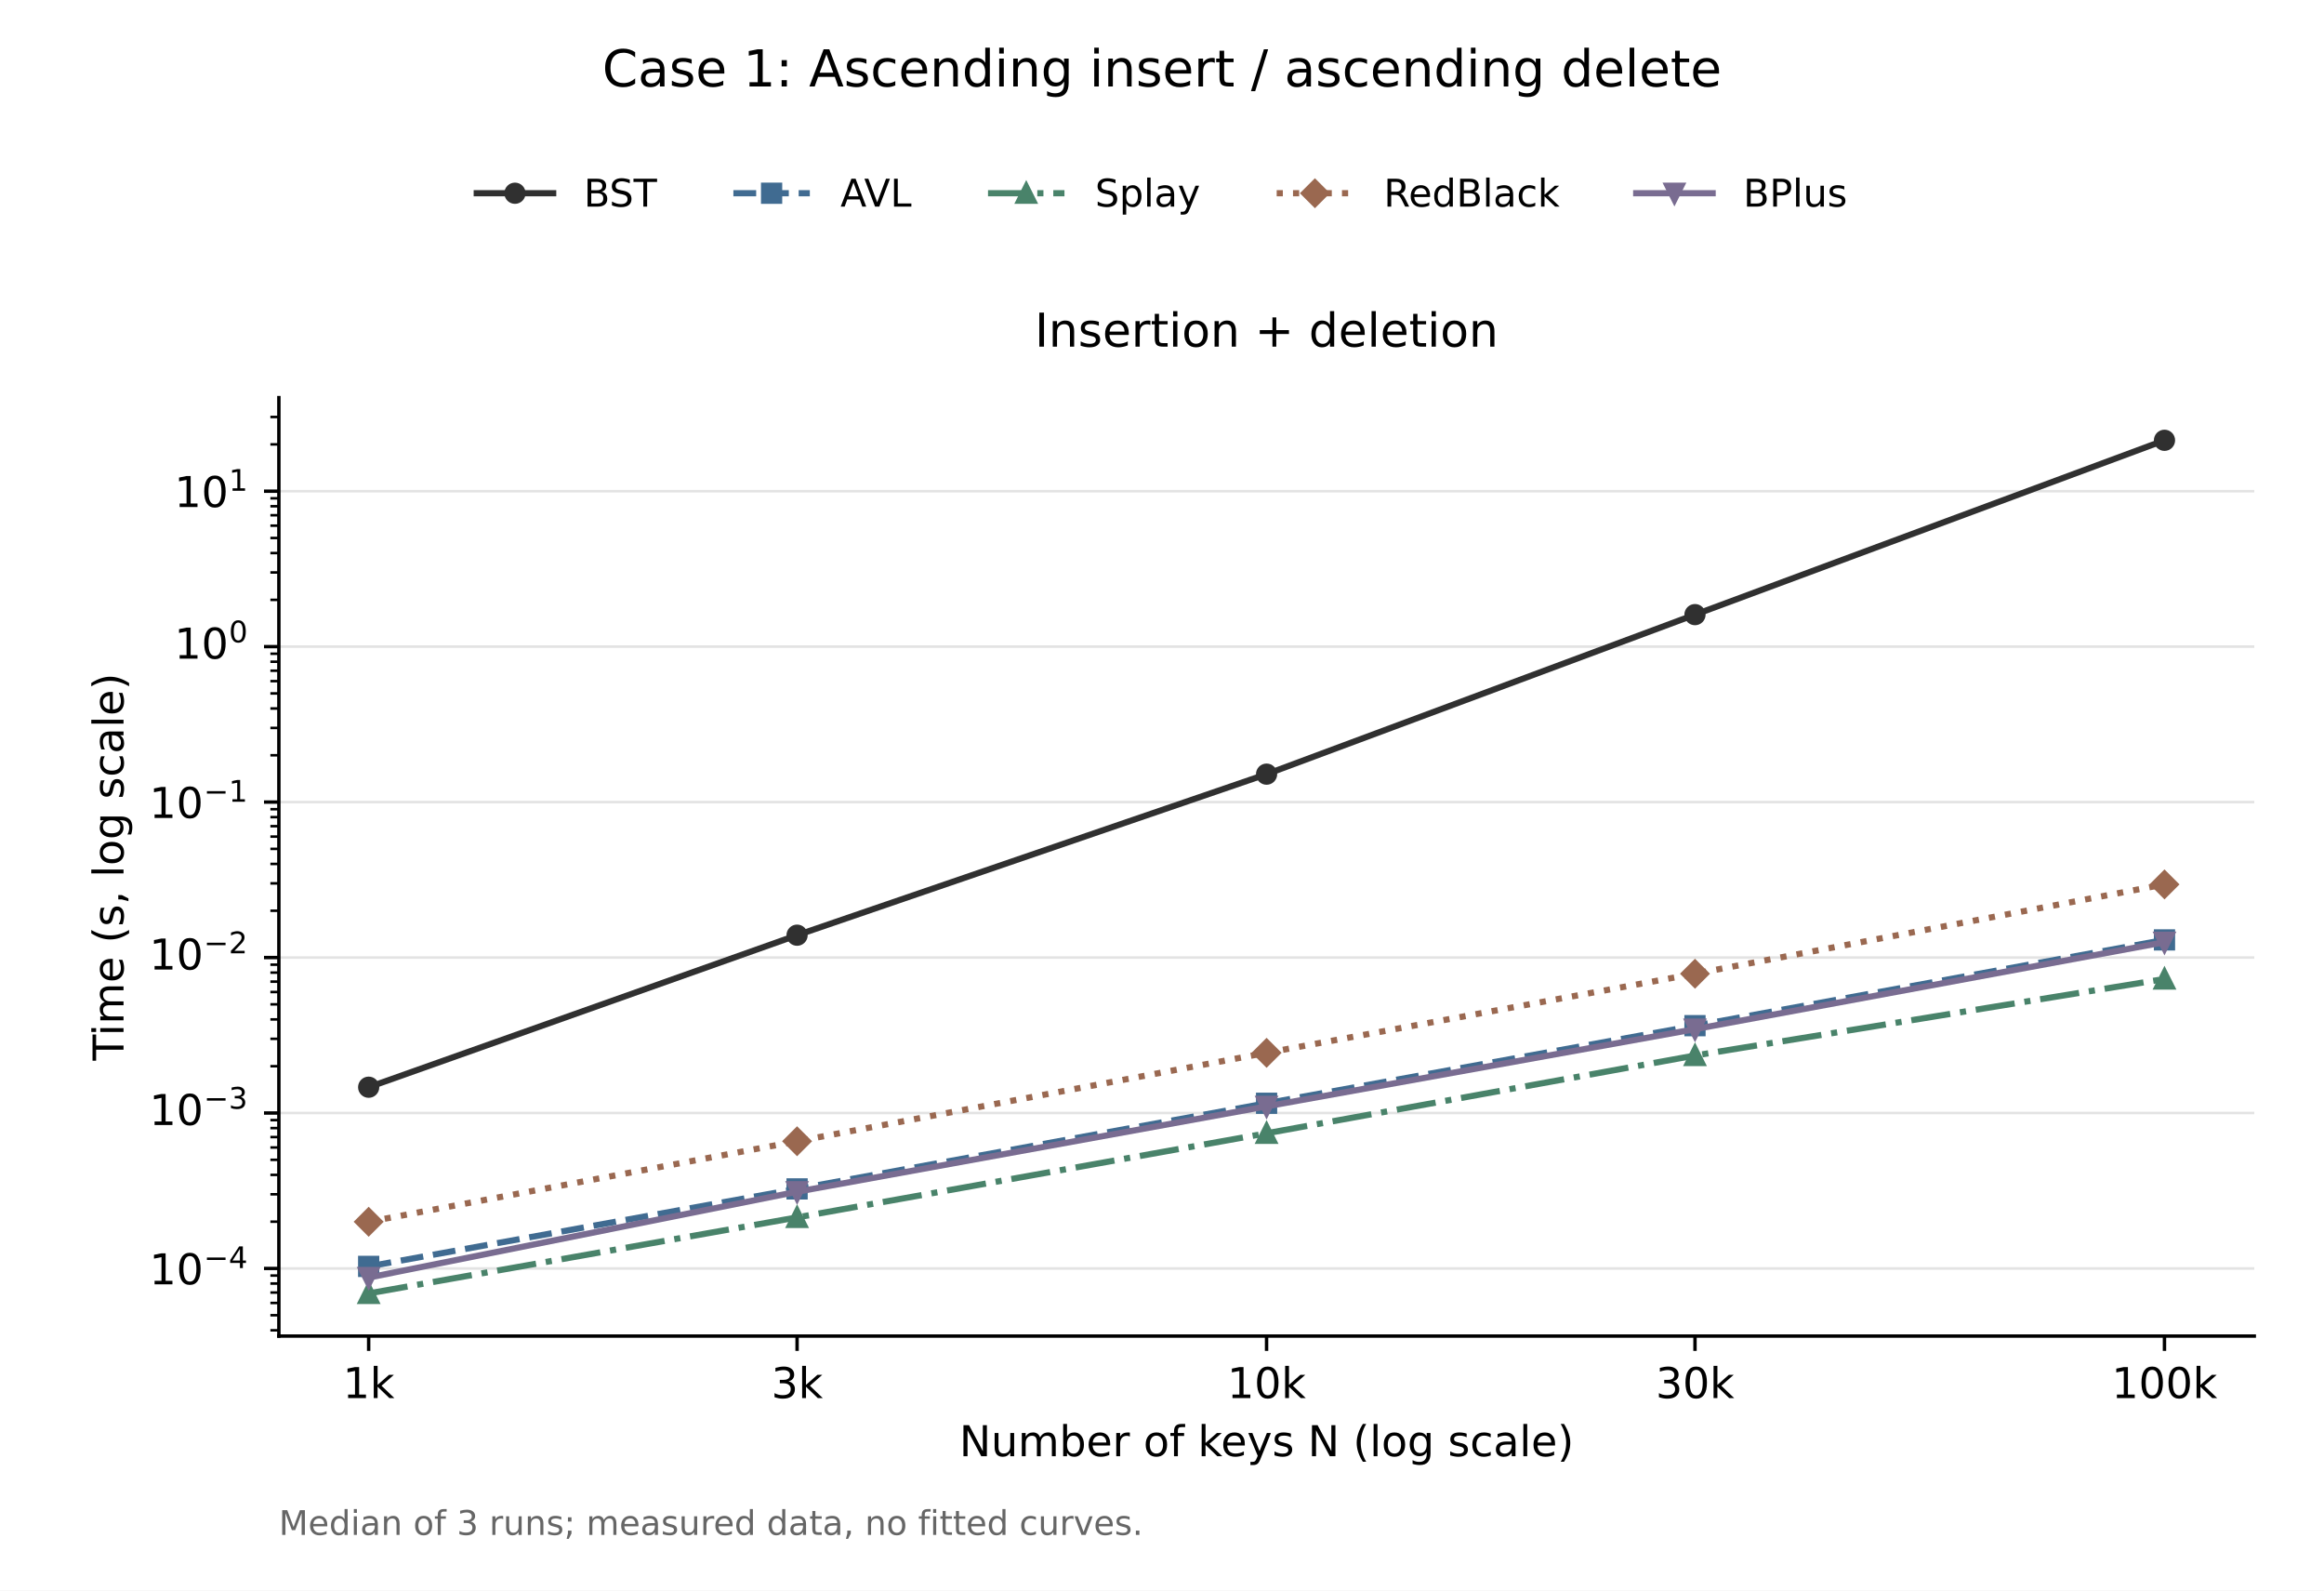
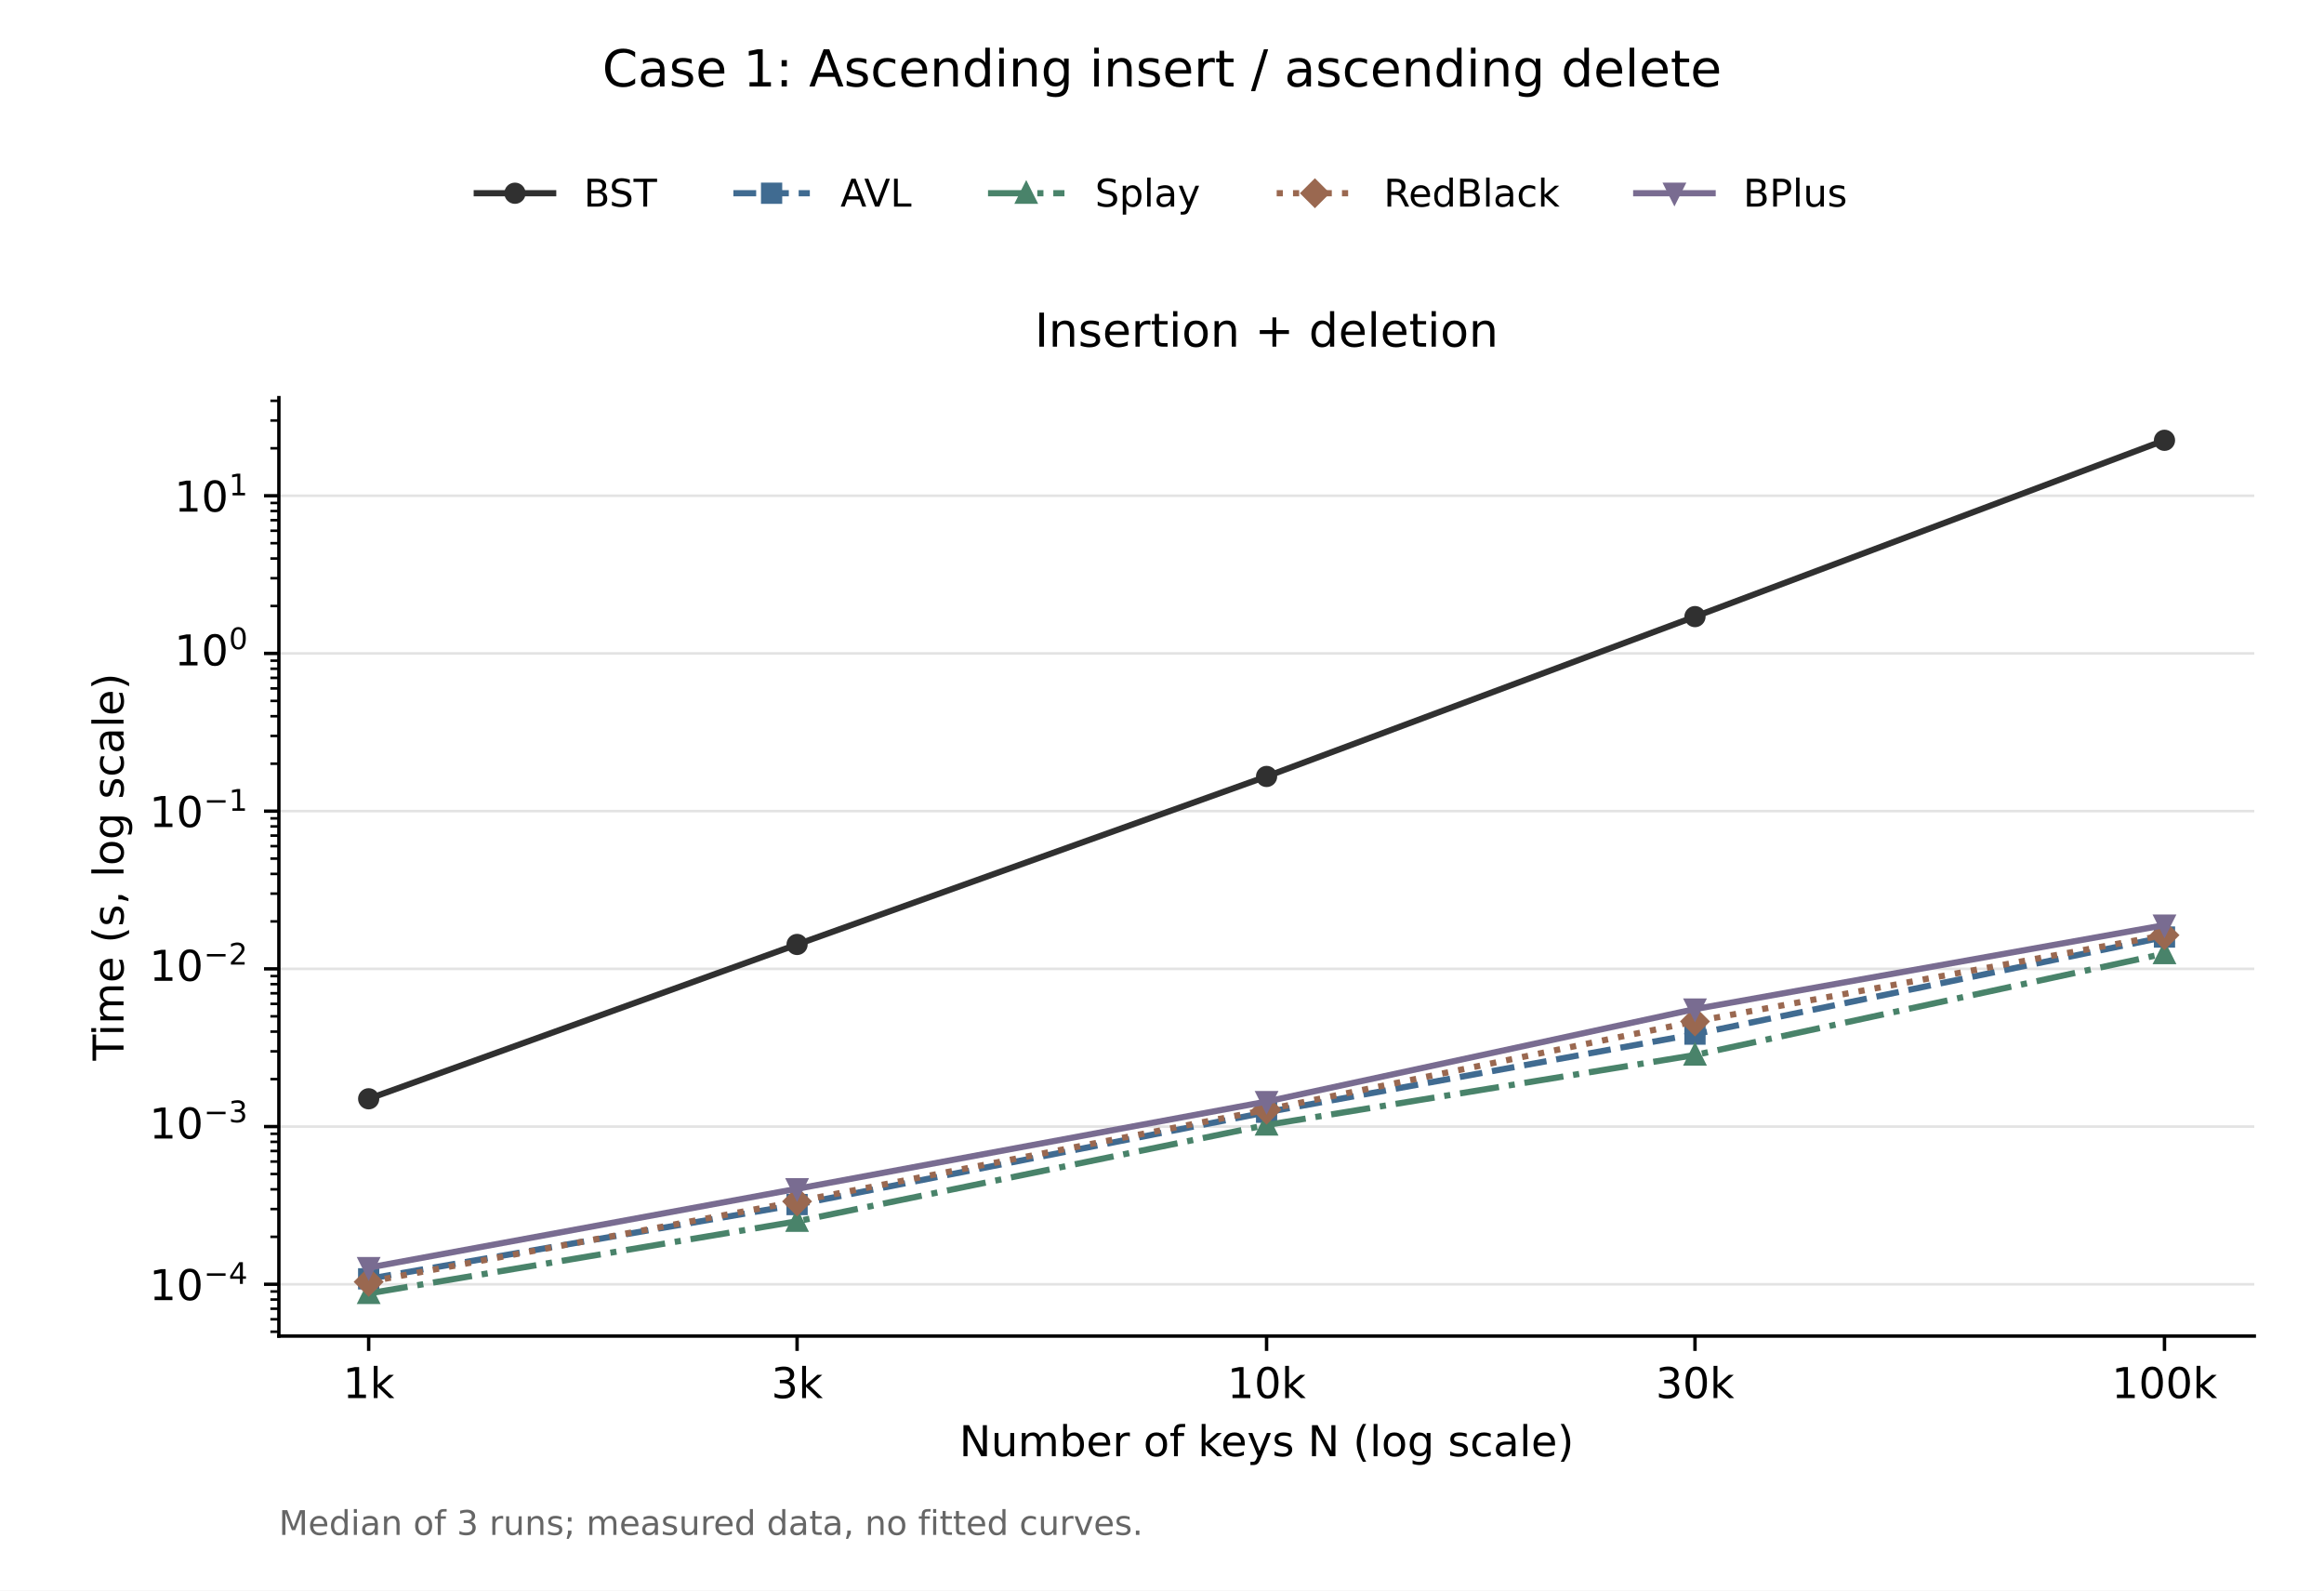
<svg xmlns="http://www.w3.org/2000/svg" xmlns:xlink="http://www.w3.org/1999/xlink" width="547.2pt" height="374.4pt" viewBox="0 0 547.2 374.4" version="1.1">
  <defs>
    <style type="text/css">*{stroke-linejoin: round; stroke-linecap: butt}</style>
  </defs>
  <g id="figure_1">
    <g id="patch_1">
-       <path d="M 0 374.4  L 547.2 374.4  L 547.2 0  L 0 0  z " style="fill: #ffffff" />
+       <path d="M 0 374.4 L 547.2 374.4 L 547.2 0 L 0 0 z " style="fill: #ffffff" />
    </g>
    <g id="axes_1">
      <g id="patch_2">
-         <path d="M 65.664 314.496  L 530.784 314.496  L 530.784 93.6  L 65.664 93.6  z " style="fill: #ffffff" />
+         <path d="M 65.664 314.496 L 530.784 314.496 L 530.784 93.6 L 65.664 93.6 z " style="fill: #ffffff" />
      </g>
      <g id="matplotlib.axis_1">
        <g id="xtick_1">
          <g id="line2d_1">
            <defs>
-               <path id="m41549db8dc" d="M 0 0  L 0 3.5  " style="stroke: #000000; stroke-width: 0.8" />
+               <path id="m0e5ac237b0" d="M 0 0 L 0 3.5 " style="stroke: #000000; stroke-width: 0.8" />
            </defs>
            <g>
-               <use xlink:href="#m41549db8dc" x="86.806" y="314.496" style="stroke: #000000; stroke-width: 0.8" />
+               <use xlink:href="#m0e5ac237b0" x="86.806" y="314.496" style="stroke: #000000; stroke-width: 0.8" />
            </g>
          </g>
          <g id="text_1">
            <text style="font-size: 10px; font-family: 'DejaVu Sans'; text-anchor: middle" x="86.806" y="329.094" transform="rotate(-0 86.80582 329.0944)">1k</text>
          </g>
        </g>
        <g id="xtick_2">
          <g id="line2d_2">
            <g>
-               <use xlink:href="#m41549db8dc" x="187.678" y="314.496" style="stroke: #000000; stroke-width: 0.8" />
+               <use xlink:href="#m0e5ac237b0" x="187.678" y="314.496" style="stroke: #000000; stroke-width: 0.8" />
            </g>
          </g>
          <g id="text_2">
            <text style="font-size: 10px; font-family: 'DejaVu Sans'; text-anchor: middle" x="187.678" y="329.094" transform="rotate(-0 187.6779 329.0944)">3k</text>
          </g>
        </g>
        <g id="xtick_3">
          <g id="line2d_3">
            <g>
-               <use xlink:href="#m41549db8dc" x="298.224" y="314.496" style="stroke: #000000; stroke-width: 0.8" />
+               <use xlink:href="#m0e5ac237b0" x="298.224" y="314.496" style="stroke: #000000; stroke-width: 0.8" />
            </g>
          </g>
          <g id="text_3">
            <text style="font-size: 10px; font-family: 'DejaVu Sans'; text-anchor: middle" x="298.224" y="329.094" transform="rotate(-0 298.224 329.0944)">10k</text>
          </g>
        </g>
        <g id="xtick_4">
          <g id="line2d_4">
            <g>
-               <use xlink:href="#m41549db8dc" x="399.096" y="314.496" style="stroke: #000000; stroke-width: 0.8" />
+               <use xlink:href="#m0e5ac237b0" x="399.096" y="314.496" style="stroke: #000000; stroke-width: 0.8" />
            </g>
          </g>
          <g id="text_4">
            <text style="font-size: 10px; font-family: 'DejaVu Sans'; text-anchor: middle" x="399.096" y="329.094" transform="rotate(-0 399.0961 329.0944)">30k</text>
          </g>
        </g>
        <g id="xtick_5">
          <g id="line2d_5">
            <g>
-               <use xlink:href="#m41549db8dc" x="509.642" y="314.496" style="stroke: #000000; stroke-width: 0.8" />
+               <use xlink:href="#m0e5ac237b0" x="509.642" y="314.496" style="stroke: #000000; stroke-width: 0.8" />
            </g>
          </g>
          <g id="text_5">
            <text style="font-size: 10px; font-family: 'DejaVu Sans'; text-anchor: middle" x="509.642" y="329.094" transform="rotate(-0 509.6422 329.0944)">100k</text>
          </g>
        </g>
        <g id="text_6">
          <text style="font-size: 10px; font-family: 'DejaVu Sans'; text-anchor: middle" x="298.224" y="342.773" transform="rotate(-0 298.224 342.7726)">Number of keys N (log scale)</text>
        </g>
      </g>
      <g id="matplotlib.axis_2">
        <g id="ytick_1">
          <g id="line2d_6">
-             <path d="M 65.664 298.581  L 530.784 298.581  " clip-path="url(#p38d52549b3)" style="fill: none; stroke: #e3e3e3; stroke-width: 0.6; stroke-linecap: square" />
+             <path d="M 65.664 302.302 L 530.784 302.302 " clip-path="url(#p6734554179)" style="fill: none; stroke: #e3e3e3; stroke-width: 0.6; stroke-linecap: square" />
          </g>
          <g id="line2d_7">
            <defs>
-               <path id="ma58b52b9a7" d="M 0 0  L -3.5 0  " style="stroke: #000000; stroke-width: 0.8" />
+               <path id="mc98ed52a19" d="M 0 0 L -3.5 0 " style="stroke: #000000; stroke-width: 0.8" />
            </defs>
            <g>
-               <use xlink:href="#ma58b52b9a7" x="65.664" y="298.581" style="stroke: #000000; stroke-width: 0.8" />
+               <use xlink:href="#mc98ed52a19" x="65.664" y="302.302" style="stroke: #000000; stroke-width: 0.8" />
            </g>
          </g>
          <g id="text_7">
-             <g transform="translate(35.164 302.3806)">
+             <g transform="translate(35.164 306.1017)">
              <text>
                <tspan x="0" y="-0.064" style="font-size: 10px; font-family: 'DejaVu Sans'">1</tspan>
                <tspan x="6.362" y="-0.064" style="font-size: 10px; font-family: 'DejaVu Sans'">0</tspan>
                <tspan x="12.82" y="-3.892" style="font-size: 7px; font-family: 'DejaVu Sans'">−</tspan>
                <tspan x="18.686" y="-3.892" style="font-size: 7px; font-family: 'DejaVu Sans'">4</tspan>
              </text>
            </g>
          </g>
        </g>
        <g id="ytick_2">
          <g id="line2d_8">
-             <path d="M 65.664 261.989  L 530.784 261.989  " clip-path="url(#p38d52549b3)" style="fill: none; stroke: #e3e3e3; stroke-width: 0.6; stroke-linecap: square" />
+             <path d="M 65.664 265.18 L 530.784 265.18 " clip-path="url(#p6734554179)" style="fill: none; stroke: #e3e3e3; stroke-width: 0.6; stroke-linecap: square" />
          </g>
          <g id="line2d_9">
            <g>
-               <use xlink:href="#ma58b52b9a7" x="65.664" y="261.989" style="stroke: #000000; stroke-width: 0.8" />
+               <use xlink:href="#mc98ed52a19" x="65.664" y="265.18" style="stroke: #000000; stroke-width: 0.8" />
            </g>
          </g>
          <g id="text_8">
-             <g transform="translate(35.164 265.7878)">
+             <g transform="translate(35.164 268.9793)">
              <text>
                <tspan x="0" y="-0.977" style="font-size: 10px; font-family: 'DejaVu Sans'">1</tspan>
                <tspan x="6.362" y="-0.977" style="font-size: 10px; font-family: 'DejaVu Sans'">0</tspan>
                <tspan x="12.82" y="-4.805" style="font-size: 7px; font-family: 'DejaVu Sans'">−</tspan>
                <tspan x="18.686" y="-4.805" style="font-size: 7px; font-family: 'DejaVu Sans'">3</tspan>
              </text>
            </g>
          </g>
        </g>
        <g id="ytick_3">
          <g id="line2d_10">
-             <path d="M 65.664 225.396  L 530.784 225.396  " clip-path="url(#p38d52549b3)" style="fill: none; stroke: #e3e3e3; stroke-width: 0.6; stroke-linecap: square" />
+             <path d="M 65.664 228.058 L 530.784 228.058 " clip-path="url(#p6734554179)" style="fill: none; stroke: #e3e3e3; stroke-width: 0.6; stroke-linecap: square" />
          </g>
          <g id="line2d_11">
            <g>
-               <use xlink:href="#ma58b52b9a7" x="65.664" y="225.396" style="stroke: #000000; stroke-width: 0.8" />
+               <use xlink:href="#mc98ed52a19" x="65.664" y="228.058" style="stroke: #000000; stroke-width: 0.8" />
            </g>
          </g>
          <g id="text_9">
-             <g transform="translate(35.164 229.195)">
+             <g transform="translate(35.164 231.857)">
              <text>
                <tspan x="0" y="-0.977" style="font-size: 10px; font-family: 'DejaVu Sans'">1</tspan>
                <tspan x="6.362" y="-0.977" style="font-size: 10px; font-family: 'DejaVu Sans'">0</tspan>
                <tspan x="12.82" y="-4.805" style="font-size: 7px; font-family: 'DejaVu Sans'">−</tspan>
                <tspan x="18.686" y="-4.805" style="font-size: 7px; font-family: 'DejaVu Sans'">2</tspan>
              </text>
            </g>
          </g>
        </g>
        <g id="ytick_4">
          <g id="line2d_12">
-             <path d="M 65.664 188.803  L 530.784 188.803  " clip-path="url(#p38d52549b3)" style="fill: none; stroke: #e3e3e3; stroke-width: 0.6; stroke-linecap: square" />
+             <path d="M 65.664 190.935 L 530.784 190.935 " clip-path="url(#p6734554179)" style="fill: none; stroke: #e3e3e3; stroke-width: 0.6; stroke-linecap: square" />
          </g>
          <g id="line2d_13">
            <g>
-               <use xlink:href="#ma58b52b9a7" x="65.664" y="188.803" style="stroke: #000000; stroke-width: 0.8" />
+               <use xlink:href="#mc98ed52a19" x="65.664" y="190.935" style="stroke: #000000; stroke-width: 0.8" />
            </g>
          </g>
          <g id="text_10">
-             <g transform="translate(35.164 192.6023)">
+             <g transform="translate(35.164 194.7346)">
              <text>
                <tspan x="0" y="-0.064" style="font-size: 10px; font-family: 'DejaVu Sans'">1</tspan>
                <tspan x="6.362" y="-0.064" style="font-size: 10px; font-family: 'DejaVu Sans'">0</tspan>
                <tspan x="12.82" y="-3.892" style="font-size: 7px; font-family: 'DejaVu Sans'">−</tspan>
                <tspan x="18.686" y="-3.892" style="font-size: 7px; font-family: 'DejaVu Sans'">1</tspan>
              </text>
            </g>
          </g>
        </g>
        <g id="ytick_5">
          <g id="line2d_14">
-             <path d="M 65.664 152.21  L 530.784 152.21  " clip-path="url(#p38d52549b3)" style="fill: none; stroke: #e3e3e3; stroke-width: 0.6; stroke-linecap: square" />
+             <path d="M 65.664 153.813 L 530.784 153.813 " clip-path="url(#p6734554179)" style="fill: none; stroke: #e3e3e3; stroke-width: 0.6; stroke-linecap: square" />
          </g>
          <g id="line2d_15">
            <g>
-               <use xlink:href="#ma58b52b9a7" x="65.664" y="152.21" style="stroke: #000000; stroke-width: 0.8" />
+               <use xlink:href="#mc98ed52a19" x="65.664" y="153.813" style="stroke: #000000; stroke-width: 0.8" />
            </g>
          </g>
          <g id="text_11">
-             <g transform="translate(41.064 156.0095)">
+             <g transform="translate(41.064 157.6123)">
              <text>
                <tspan x="0" y="-0.977" style="font-size: 10px; font-family: 'DejaVu Sans'">1</tspan>
                <tspan x="6.362" y="-0.977" style="font-size: 10px; font-family: 'DejaVu Sans'">0</tspan>
                <tspan x="12.82" y="-4.805" style="font-size: 7px; font-family: 'DejaVu Sans'">0</tspan>
              </text>
            </g>
          </g>
        </g>
        <g id="ytick_6">
          <g id="line2d_16">
-             <path d="M 65.664 115.618  L 530.784 115.618  " clip-path="url(#p38d52549b3)" style="fill: none; stroke: #e3e3e3; stroke-width: 0.6; stroke-linecap: square" />
+             <path d="M 65.664 116.691 L 530.784 116.691 " clip-path="url(#p6734554179)" style="fill: none; stroke: #e3e3e3; stroke-width: 0.6; stroke-linecap: square" />
          </g>
          <g id="line2d_17">
            <g>
-               <use xlink:href="#ma58b52b9a7" x="65.664" y="115.618" style="stroke: #000000; stroke-width: 0.8" />
+               <use xlink:href="#mc98ed52a19" x="65.664" y="116.691" style="stroke: #000000; stroke-width: 0.8" />
            </g>
          </g>
          <g id="text_12">
-             <g transform="translate(41.064 119.4168)">
+             <g transform="translate(41.064 120.4899)">
              <text>
                <tspan x="0" y="-0.064" style="font-size: 10px; font-family: 'DejaVu Sans'">1</tspan>
                <tspan x="6.362" y="-0.064" style="font-size: 10px; font-family: 'DejaVu Sans'">0</tspan>
                <tspan x="12.82" y="-3.892" style="font-size: 7px; font-family: 'DejaVu Sans'">1</tspan>
              </text>
            </g>
          </g>
        </g>
        <g id="ytick_7">
          <g id="line2d_18">
            <defs>
-               <path id="mfd59afd137" d="M 0 0  L -2 0  " style="stroke: #000000; stroke-width: 0.6" />
+               <path id="mb87b92e5de" d="M 0 0 L -2 0 " style="stroke: #000000; stroke-width: 0.6" />
            </defs>
            <g>
-               <use xlink:href="#mfd59afd137" x="65.664" y="313.143" style="stroke: #000000; stroke-width: 0.6" />
+               <use xlink:href="#mb87b92e5de" x="65.664" y="313.477" style="stroke: #000000; stroke-width: 0.6" />
            </g>
          </g>
        </g>
        <g id="ytick_8">
          <g id="line2d_19">
            <g>
-               <use xlink:href="#mfd59afd137" x="65.664" y="309.597" style="stroke: #000000; stroke-width: 0.6" />
+               <use xlink:href="#mb87b92e5de" x="65.664" y="310.538" style="stroke: #000000; stroke-width: 0.6" />
            </g>
          </g>
        </g>
        <g id="ytick_9">
          <g id="line2d_20">
            <g>
-               <use xlink:href="#mfd59afd137" x="65.664" y="306.699" style="stroke: #000000; stroke-width: 0.6" />
+               <use xlink:href="#mb87b92e5de" x="65.664" y="308.053" style="stroke: #000000; stroke-width: 0.6" />
            </g>
          </g>
        </g>
        <g id="ytick_10">
          <g id="line2d_21">
            <g>
-               <use xlink:href="#mfd59afd137" x="65.664" y="304.25" style="stroke: #000000; stroke-width: 0.6" />
+               <use xlink:href="#mb87b92e5de" x="65.664" y="305.9" style="stroke: #000000; stroke-width: 0.6" />
            </g>
          </g>
        </g>
        <g id="ytick_11">
          <g id="line2d_22">
            <g>
-               <use xlink:href="#mfd59afd137" x="65.664" y="302.128" style="stroke: #000000; stroke-width: 0.6" />
+               <use xlink:href="#mb87b92e5de" x="65.664" y="304.001" style="stroke: #000000; stroke-width: 0.6" />
            </g>
          </g>
        </g>
        <g id="ytick_12">
          <g id="line2d_23">
            <g>
-               <use xlink:href="#mfd59afd137" x="65.664" y="300.256" style="stroke: #000000; stroke-width: 0.6" />
+               <use xlink:href="#mb87b92e5de" x="65.664" y="291.128" style="stroke: #000000; stroke-width: 0.6" />
            </g>
          </g>
        </g>
        <g id="ytick_13">
          <g id="line2d_24">
            <g>
-               <use xlink:href="#mfd59afd137" x="65.664" y="287.566" style="stroke: #000000; stroke-width: 0.6" />
+               <use xlink:href="#mb87b92e5de" x="65.664" y="284.591" style="stroke: #000000; stroke-width: 0.6" />
            </g>
          </g>
        </g>
        <g id="ytick_14">
          <g id="line2d_25">
            <g>
-               <use xlink:href="#mfd59afd137" x="65.664" y="281.122" style="stroke: #000000; stroke-width: 0.6" />
+               <use xlink:href="#mb87b92e5de" x="65.664" y="279.953" style="stroke: #000000; stroke-width: 0.6" />
            </g>
          </g>
        </g>
        <g id="ytick_15">
          <g id="line2d_26">
            <g>
-               <use xlink:href="#mfd59afd137" x="65.664" y="276.55" style="stroke: #000000; stroke-width: 0.6" />
+               <use xlink:href="#mb87b92e5de" x="65.664" y="276.355" style="stroke: #000000; stroke-width: 0.6" />
            </g>
          </g>
        </g>
        <g id="ytick_16">
          <g id="line2d_27">
            <g>
-               <use xlink:href="#mfd59afd137" x="65.664" y="273.004" style="stroke: #000000; stroke-width: 0.6" />
+               <use xlink:href="#mb87b92e5de" x="65.664" y="273.416" style="stroke: #000000; stroke-width: 0.6" />
            </g>
          </g>
        </g>
        <g id="ytick_17">
          <g id="line2d_28">
            <g>
-               <use xlink:href="#mfd59afd137" x="65.664" y="270.107" style="stroke: #000000; stroke-width: 0.6" />
+               <use xlink:href="#mb87b92e5de" x="65.664" y="270.93" style="stroke: #000000; stroke-width: 0.6" />
            </g>
          </g>
        </g>
        <g id="ytick_18">
          <g id="line2d_29">
            <g>
-               <use xlink:href="#mfd59afd137" x="65.664" y="267.657" style="stroke: #000000; stroke-width: 0.6" />
+               <use xlink:href="#mb87b92e5de" x="65.664" y="268.778" style="stroke: #000000; stroke-width: 0.6" />
            </g>
          </g>
        </g>
        <g id="ytick_19">
          <g id="line2d_30">
            <g>
-               <use xlink:href="#mfd59afd137" x="65.664" y="265.535" style="stroke: #000000; stroke-width: 0.6" />
+               <use xlink:href="#mb87b92e5de" x="65.664" y="266.879" style="stroke: #000000; stroke-width: 0.6" />
            </g>
          </g>
        </g>
        <g id="ytick_20">
          <g id="line2d_31">
            <g>
-               <use xlink:href="#mfd59afd137" x="65.664" y="263.663" style="stroke: #000000; stroke-width: 0.6" />
+               <use xlink:href="#mb87b92e5de" x="65.664" y="254.005" style="stroke: #000000; stroke-width: 0.6" />
            </g>
          </g>
        </g>
        <g id="ytick_21">
          <g id="line2d_32">
            <g>
-               <use xlink:href="#mfd59afd137" x="65.664" y="250.973" style="stroke: #000000; stroke-width: 0.6" />
+               <use xlink:href="#mb87b92e5de" x="65.664" y="247.468" style="stroke: #000000; stroke-width: 0.6" />
            </g>
          </g>
        </g>
        <g id="ytick_22">
          <g id="line2d_33">
            <g>
-               <use xlink:href="#mfd59afd137" x="65.664" y="244.529" style="stroke: #000000; stroke-width: 0.6" />
+               <use xlink:href="#mb87b92e5de" x="65.664" y="242.83" style="stroke: #000000; stroke-width: 0.6" />
            </g>
          </g>
        </g>
        <g id="ytick_23">
          <g id="line2d_34">
            <g>
-               <use xlink:href="#mfd59afd137" x="65.664" y="239.958" style="stroke: #000000; stroke-width: 0.6" />
+               <use xlink:href="#mb87b92e5de" x="65.664" y="239.233" style="stroke: #000000; stroke-width: 0.6" />
            </g>
          </g>
        </g>
        <g id="ytick_24">
          <g id="line2d_35">
            <g>
-               <use xlink:href="#mfd59afd137" x="65.664" y="236.411" style="stroke: #000000; stroke-width: 0.6" />
+               <use xlink:href="#mb87b92e5de" x="65.664" y="236.293" style="stroke: #000000; stroke-width: 0.6" />
            </g>
          </g>
        </g>
        <g id="ytick_25">
          <g id="line2d_36">
            <g>
-               <use xlink:href="#mfd59afd137" x="65.664" y="233.514" style="stroke: #000000; stroke-width: 0.6" />
+               <use xlink:href="#mb87b92e5de" x="65.664" y="233.808" style="stroke: #000000; stroke-width: 0.6" />
            </g>
          </g>
        </g>
        <g id="ytick_26">
          <g id="line2d_37">
            <g>
-               <use xlink:href="#mfd59afd137" x="65.664" y="231.064" style="stroke: #000000; stroke-width: 0.6" />
+               <use xlink:href="#mb87b92e5de" x="65.664" y="231.655" style="stroke: #000000; stroke-width: 0.6" />
            </g>
          </g>
        </g>
        <g id="ytick_27">
          <g id="line2d_38">
            <g>
-               <use xlink:href="#mfd59afd137" x="65.664" y="228.942" style="stroke: #000000; stroke-width: 0.6" />
+               <use xlink:href="#mb87b92e5de" x="65.664" y="229.756" style="stroke: #000000; stroke-width: 0.6" />
            </g>
          </g>
        </g>
        <g id="ytick_28">
          <g id="line2d_39">
            <g>
-               <use xlink:href="#mfd59afd137" x="65.664" y="227.07" style="stroke: #000000; stroke-width: 0.6" />
+               <use xlink:href="#mb87b92e5de" x="65.664" y="216.883" style="stroke: #000000; stroke-width: 0.6" />
            </g>
          </g>
        </g>
        <g id="ytick_29">
          <g id="line2d_40">
            <g>
-               <use xlink:href="#mfd59afd137" x="65.664" y="214.38" style="stroke: #000000; stroke-width: 0.6" />
+               <use xlink:href="#mb87b92e5de" x="65.664" y="210.346" style="stroke: #000000; stroke-width: 0.6" />
            </g>
          </g>
        </g>
        <g id="ytick_30">
          <g id="line2d_41">
            <g>
-               <use xlink:href="#mfd59afd137" x="65.664" y="207.937" style="stroke: #000000; stroke-width: 0.6" />
+               <use xlink:href="#mb87b92e5de" x="65.664" y="205.708" style="stroke: #000000; stroke-width: 0.6" />
            </g>
          </g>
        </g>
        <g id="ytick_31">
          <g id="line2d_42">
            <g>
-               <use xlink:href="#mfd59afd137" x="65.664" y="203.365" style="stroke: #000000; stroke-width: 0.6" />
+               <use xlink:href="#mb87b92e5de" x="65.664" y="202.11" style="stroke: #000000; stroke-width: 0.6" />
            </g>
          </g>
        </g>
        <g id="ytick_32">
          <g id="line2d_43">
            <g>
-               <use xlink:href="#mfd59afd137" x="65.664" y="199.819" style="stroke: #000000; stroke-width: 0.6" />
+               <use xlink:href="#mb87b92e5de" x="65.664" y="199.171" style="stroke: #000000; stroke-width: 0.6" />
            </g>
          </g>
        </g>
        <g id="ytick_33">
          <g id="line2d_44">
            <g>
-               <use xlink:href="#mfd59afd137" x="65.664" y="196.921" style="stroke: #000000; stroke-width: 0.6" />
+               <use xlink:href="#mb87b92e5de" x="65.664" y="196.686" style="stroke: #000000; stroke-width: 0.6" />
            </g>
          </g>
        </g>
        <g id="ytick_34">
          <g id="line2d_45">
            <g>
-               <use xlink:href="#mfd59afd137" x="65.664" y="194.471" style="stroke: #000000; stroke-width: 0.6" />
+               <use xlink:href="#mb87b92e5de" x="65.664" y="194.533" style="stroke: #000000; stroke-width: 0.6" />
            </g>
          </g>
        </g>
        <g id="ytick_35">
          <g id="line2d_46">
            <g>
-               <use xlink:href="#mfd59afd137" x="65.664" y="192.349" style="stroke: #000000; stroke-width: 0.6" />
+               <use xlink:href="#mb87b92e5de" x="65.664" y="192.634" style="stroke: #000000; stroke-width: 0.6" />
            </g>
          </g>
        </g>
        <g id="ytick_36">
          <g id="line2d_47">
            <g>
-               <use xlink:href="#mfd59afd137" x="65.664" y="190.477" style="stroke: #000000; stroke-width: 0.6" />
+               <use xlink:href="#mb87b92e5de" x="65.664" y="179.76" style="stroke: #000000; stroke-width: 0.6" />
            </g>
          </g>
        </g>
        <g id="ytick_37">
          <g id="line2d_48">
            <g>
-               <use xlink:href="#mfd59afd137" x="65.664" y="177.788" style="stroke: #000000; stroke-width: 0.6" />
+               <use xlink:href="#mb87b92e5de" x="65.664" y="173.224" style="stroke: #000000; stroke-width: 0.6" />
            </g>
          </g>
        </g>
        <g id="ytick_38">
          <g id="line2d_49">
            <g>
-               <use xlink:href="#mfd59afd137" x="65.664" y="171.344" style="stroke: #000000; stroke-width: 0.6" />
+               <use xlink:href="#mb87b92e5de" x="65.664" y="168.586" style="stroke: #000000; stroke-width: 0.6" />
            </g>
          </g>
        </g>
        <g id="ytick_39">
          <g id="line2d_50">
            <g>
-               <use xlink:href="#mfd59afd137" x="65.664" y="166.772" style="stroke: #000000; stroke-width: 0.6" />
+               <use xlink:href="#mb87b92e5de" x="65.664" y="164.988" style="stroke: #000000; stroke-width: 0.6" />
            </g>
          </g>
        </g>
        <g id="ytick_40">
          <g id="line2d_51">
            <g>
-               <use xlink:href="#mfd59afd137" x="65.664" y="163.226" style="stroke: #000000; stroke-width: 0.6" />
+               <use xlink:href="#mb87b92e5de" x="65.664" y="162.049" style="stroke: #000000; stroke-width: 0.6" />
            </g>
          </g>
        </g>
        <g id="ytick_41">
          <g id="line2d_52">
            <g>
-               <use xlink:href="#mfd59afd137" x="65.664" y="160.328" style="stroke: #000000; stroke-width: 0.6" />
+               <use xlink:href="#mb87b92e5de" x="65.664" y="159.563" style="stroke: #000000; stroke-width: 0.6" />
            </g>
          </g>
        </g>
        <g id="ytick_42">
          <g id="line2d_53">
            <g>
-               <use xlink:href="#mfd59afd137" x="65.664" y="157.879" style="stroke: #000000; stroke-width: 0.6" />
+               <use xlink:href="#mb87b92e5de" x="65.664" y="157.411" style="stroke: #000000; stroke-width: 0.6" />
            </g>
          </g>
        </g>
        <g id="ytick_43">
          <g id="line2d_54">
            <g>
-               <use xlink:href="#mfd59afd137" x="65.664" y="155.757" style="stroke: #000000; stroke-width: 0.6" />
+               <use xlink:href="#mb87b92e5de" x="65.664" y="155.512" style="stroke: #000000; stroke-width: 0.6" />
            </g>
          </g>
        </g>
        <g id="ytick_44">
          <g id="line2d_55">
            <g>
-               <use xlink:href="#mfd59afd137" x="65.664" y="153.885" style="stroke: #000000; stroke-width: 0.6" />
+               <use xlink:href="#mb87b92e5de" x="65.664" y="142.638" style="stroke: #000000; stroke-width: 0.6" />
            </g>
          </g>
        </g>
        <g id="ytick_45">
          <g id="line2d_56">
            <g>
-               <use xlink:href="#mfd59afd137" x="65.664" y="141.195" style="stroke: #000000; stroke-width: 0.6" />
+               <use xlink:href="#mb87b92e5de" x="65.664" y="136.101" style="stroke: #000000; stroke-width: 0.6" />
            </g>
          </g>
        </g>
        <g id="ytick_46">
          <g id="line2d_57">
            <g>
-               <use xlink:href="#mfd59afd137" x="65.664" y="134.751" style="stroke: #000000; stroke-width: 0.6" />
+               <use xlink:href="#mb87b92e5de" x="65.664" y="131.463" style="stroke: #000000; stroke-width: 0.6" />
            </g>
          </g>
        </g>
        <g id="ytick_47">
          <g id="line2d_58">
            <g>
-               <use xlink:href="#mfd59afd137" x="65.664" y="130.179" style="stroke: #000000; stroke-width: 0.6" />
+               <use xlink:href="#mb87b92e5de" x="65.664" y="127.866" style="stroke: #000000; stroke-width: 0.6" />
            </g>
          </g>
        </g>
        <g id="ytick_48">
          <g id="line2d_59">
            <g>
-               <use xlink:href="#mfd59afd137" x="65.664" y="126.633" style="stroke: #000000; stroke-width: 0.6" />
+               <use xlink:href="#mb87b92e5de" x="65.664" y="124.926" style="stroke: #000000; stroke-width: 0.6" />
            </g>
          </g>
        </g>
        <g id="ytick_49">
          <g id="line2d_60">
            <g>
-               <use xlink:href="#mfd59afd137" x="65.664" y="123.736" style="stroke: #000000; stroke-width: 0.6" />
+               <use xlink:href="#mb87b92e5de" x="65.664" y="122.441" style="stroke: #000000; stroke-width: 0.6" />
            </g>
          </g>
        </g>
        <g id="ytick_50">
          <g id="line2d_61">
            <g>
-               <use xlink:href="#mfd59afd137" x="65.664" y="121.286" style="stroke: #000000; stroke-width: 0.6" />
+               <use xlink:href="#mb87b92e5de" x="65.664" y="120.288" style="stroke: #000000; stroke-width: 0.6" />
            </g>
          </g>
        </g>
        <g id="ytick_51">
          <g id="line2d_62">
            <g>
-               <use xlink:href="#mfd59afd137" x="65.664" y="119.164" style="stroke: #000000; stroke-width: 0.6" />
+               <use xlink:href="#mb87b92e5de" x="65.664" y="118.389" style="stroke: #000000; stroke-width: 0.6" />
            </g>
          </g>
        </g>
        <g id="ytick_52">
          <g id="line2d_63">
            <g>
-               <use xlink:href="#mfd59afd137" x="65.664" y="117.292" style="stroke: #000000; stroke-width: 0.6" />
+               <use xlink:href="#mb87b92e5de" x="65.664" y="105.516" style="stroke: #000000; stroke-width: 0.6" />
            </g>
          </g>
        </g>
        <g id="ytick_53">
          <g id="line2d_64">
            <g>
-               <use xlink:href="#mfd59afd137" x="65.664" y="104.602" style="stroke: #000000; stroke-width: 0.6" />
+               <use xlink:href="#mb87b92e5de" x="65.664" y="98.979" style="stroke: #000000; stroke-width: 0.6" />
            </g>
          </g>
        </g>
        <g id="ytick_54">
          <g id="line2d_65">
            <g>
-               <use xlink:href="#mfd59afd137" x="65.664" y="98.158" style="stroke: #000000; stroke-width: 0.6" />
+               <use xlink:href="#mb87b92e5de" x="65.664" y="94.341" style="stroke: #000000; stroke-width: 0.6" />
            </g>
          </g>
        </g>
        <g id="text_13">
          <text style="font-size: 10px; font-family: 'DejaVu Sans'; text-anchor: middle" x="29.084" y="204.048" transform="rotate(-90 29.08431 204.048)">Time (s, log scale)</text>
        </g>
      </g>
      <g id="line2d_66">
-         <path d="M 86.806 255.919  L 187.678 220.133  L 298.224 182.226  L 399.096 144.676  L 509.642 103.641  " clip-path="url(#p38d52549b3)" style="fill: none; stroke: #303030; stroke-width: 1.45; stroke-linecap: square" />
+         <path d="M 86.806 258.643 L 187.678 222.315 L 298.224 182.768 L 399.096 145.143 L 509.642 103.641 " clip-path="url(#p6734554179)" style="fill: none; stroke: #303030; stroke-width: 1.45; stroke-linecap: square" />
        <defs>
-           <path id="m5f94d38708" d="M 0 2  C 0.53 2 1.039 1.789 1.414 1.414  C 1.789 1.039 2 0.53 2 0  C 2 -0.53 1.789 -1.039 1.414 -1.414  C 1.039 -1.789 0.53 -2 0 -2  C -0.53 -2 -1.039 -1.789 -1.414 -1.414  C -1.789 -1.039 -2 -0.53 -2 0  C -2 0.53 -1.789 1.039 -1.414 1.414  C -1.039 1.789 -0.53 2 0 2  z " style="stroke: #303030" />
+           <path id="mfdf349a0e3" d="M 0 2 C 0.53 2 1.039 1.789 1.414 1.414 C 1.789 1.039 2 0.53 2 0 C 2 -0.53 1.789 -1.039 1.414 -1.414 C 1.039 -1.789 0.53 -2 0 -2 C -0.53 -2 -1.039 -1.789 -1.414 -1.414 C -1.789 -1.039 -2 -0.53 -2 0 C -2 0.53 -1.789 1.039 -1.414 1.414 C -1.039 1.789 -0.53 2 0 2 z " style="stroke: #303030" />
        </defs>
-         <g clip-path="url(#p38d52549b3)">
-           <use xlink:href="#m5f94d38708" x="86.806" y="255.919" style="fill: #303030; stroke: #303030" />
-           <use xlink:href="#m5f94d38708" x="187.678" y="220.133" style="fill: #303030; stroke: #303030" />
-           <use xlink:href="#m5f94d38708" x="298.224" y="182.226" style="fill: #303030; stroke: #303030" />
-           <use xlink:href="#m5f94d38708" x="399.096" y="144.676" style="fill: #303030; stroke: #303030" />
-           <use xlink:href="#m5f94d38708" x="509.642" y="103.641" style="fill: #303030; stroke: #303030" />
+         <g clip-path="url(#p6734554179)">
+           <use xlink:href="#mfdf349a0e3" x="86.806" y="258.643" style="fill: #303030; stroke: #303030" />
+           <use xlink:href="#mfdf349a0e3" x="187.678" y="222.315" style="fill: #303030; stroke: #303030" />
+           <use xlink:href="#mfdf349a0e3" x="298.224" y="182.768" style="fill: #303030; stroke: #303030" />
+           <use xlink:href="#mfdf349a0e3" x="399.096" y="145.143" style="fill: #303030; stroke: #303030" />
+           <use xlink:href="#mfdf349a0e3" x="509.642" y="103.641" style="fill: #303030; stroke: #303030" />
        </g>
      </g>
      <g id="line2d_67">
-         <path d="M 86.806 298.096  L 187.678 279.855  L 298.224 259.697  L 399.096 241.431  L 509.642 221.244  " clip-path="url(#p38d52549b3)" style="fill: none; stroke-dasharray: 5.365,2.32; stroke-dashoffset: 0; stroke: #406b91; stroke-width: 1.45" />
+         <path d="M 86.806 301.017 L 187.678 283.54 L 298.224 261.806 L 399.096 243.42 L 509.642 220.571 " clip-path="url(#p6734554179)" style="fill: none; stroke-dasharray: 5.365,2.32; stroke-dashoffset: 0; stroke: #406b91; stroke-width: 1.45" />
        <defs>
-           <path id="m0460ee3b98" d="M -2 2  L 2 2  L 2 -2  L -2 -2  z " style="stroke: #406b91; stroke-linejoin: miter" />
+           <path id="m2539e9f6f5" d="M -2 2 L 2 2 L 2 -2 L -2 -2 z " style="stroke: #406b91; stroke-linejoin: miter" />
        </defs>
-         <g clip-path="url(#p38d52549b3)">
-           <use xlink:href="#m0460ee3b98" x="86.806" y="298.096" style="fill: #406b91; stroke: #406b91; stroke-linejoin: miter" />
-           <use xlink:href="#m0460ee3b98" x="187.678" y="279.855" style="fill: #406b91; stroke: #406b91; stroke-linejoin: miter" />
-           <use xlink:href="#m0460ee3b98" x="298.224" y="259.697" style="fill: #406b91; stroke: #406b91; stroke-linejoin: miter" />
-           <use xlink:href="#m0460ee3b98" x="399.096" y="241.431" style="fill: #406b91; stroke: #406b91; stroke-linejoin: miter" />
-           <use xlink:href="#m0460ee3b98" x="509.642" y="221.244" style="fill: #406b91; stroke: #406b91; stroke-linejoin: miter" />
+         <g clip-path="url(#p6734554179)">
+           <use xlink:href="#m2539e9f6f5" x="86.806" y="301.017" style="fill: #406b91; stroke: #406b91; stroke-linejoin: miter" />
+           <use xlink:href="#m2539e9f6f5" x="187.678" y="283.54" style="fill: #406b91; stroke: #406b91; stroke-linejoin: miter" />
+           <use xlink:href="#m2539e9f6f5" x="298.224" y="261.806" style="fill: #406b91; stroke: #406b91; stroke-linejoin: miter" />
+           <use xlink:href="#m2539e9f6f5" x="399.096" y="243.42" style="fill: #406b91; stroke: #406b91; stroke-linejoin: miter" />
+           <use xlink:href="#m2539e9f6f5" x="509.642" y="220.571" style="fill: #406b91; stroke: #406b91; stroke-linejoin: miter" />
        </g>
      </g>
      <g id="line2d_68">
-         <path d="M 86.806 304.455  L 187.678 286.565  L 298.224 266.763  L 399.096 248.455  L 509.642 230.447  " clip-path="url(#p38d52549b3)" style="fill: none; stroke-dasharray: 9.28,2.32,1.45,2.32; stroke-dashoffset: 0; stroke: #49836a; stroke-width: 1.45" />
+         <path d="M 86.806 304.455 L 187.678 287.478 L 298.224 264.81 L 399.096 248.341 L 509.642 224.465 " clip-path="url(#p6734554179)" style="fill: none; stroke-dasharray: 9.28,2.32,1.45,2.32; stroke-dashoffset: 0; stroke: #49836a; stroke-width: 1.45" />
        <defs>
-           <path id="mb3b35972c6" d="M 0 -2  L -2 2  L 2 2  z " style="stroke: #49836a; stroke-linejoin: miter" />
+           <path id="md1e065c3a2" d="M 0 -2 L -2 2 L 2 2 z " style="stroke: #49836a; stroke-linejoin: miter" />
        </defs>
-         <g clip-path="url(#p38d52549b3)">
-           <use xlink:href="#mb3b35972c6" x="86.806" y="304.455" style="fill: #49836a; stroke: #49836a; stroke-linejoin: miter" />
-           <use xlink:href="#mb3b35972c6" x="187.678" y="286.565" style="fill: #49836a; stroke: #49836a; stroke-linejoin: miter" />
-           <use xlink:href="#mb3b35972c6" x="298.224" y="266.763" style="fill: #49836a; stroke: #49836a; stroke-linejoin: miter" />
-           <use xlink:href="#mb3b35972c6" x="399.096" y="248.455" style="fill: #49836a; stroke: #49836a; stroke-linejoin: miter" />
-           <use xlink:href="#mb3b35972c6" x="509.642" y="230.447" style="fill: #49836a; stroke: #49836a; stroke-linejoin: miter" />
+         <g clip-path="url(#p6734554179)">
+           <use xlink:href="#md1e065c3a2" x="86.806" y="304.455" style="fill: #49836a; stroke: #49836a; stroke-linejoin: miter" />
+           <use xlink:href="#md1e065c3a2" x="187.678" y="287.478" style="fill: #49836a; stroke: #49836a; stroke-linejoin: miter" />
+           <use xlink:href="#md1e065c3a2" x="298.224" y="264.81" style="fill: #49836a; stroke: #49836a; stroke-linejoin: miter" />
+           <use xlink:href="#md1e065c3a2" x="399.096" y="248.341" style="fill: #49836a; stroke: #49836a; stroke-linejoin: miter" />
+           <use xlink:href="#md1e065c3a2" x="509.642" y="224.465" style="fill: #49836a; stroke: #49836a; stroke-linejoin: miter" />
        </g>
      </g>
      <g id="line2d_69">
-         <path d="M 86.806 287.59  L 187.678 268.638  L 298.224 247.821  L 399.096 229.205  L 509.642 208.179  " clip-path="url(#p38d52549b3)" style="fill: none; stroke-dasharray: 1.45,2.393; stroke-dashoffset: 0; stroke: #9a6850; stroke-width: 1.45" />
+         <path d="M 86.806 301.732 L 187.678 282.797 L 298.224 261.208 L 399.096 240.439 L 509.642 220.118 " clip-path="url(#p6734554179)" style="fill: none; stroke-dasharray: 1.45,2.393; stroke-dashoffset: 0; stroke: #9a6850; stroke-width: 1.45" />
        <defs>
-           <path id="m6eab7ba1e4" d="M 0 2.828  L 2.828 0  L 0 -2.828  L -2.828 0  z " style="stroke: #9a6850; stroke-linejoin: miter" />
+           <path id="m40af8b23cd" d="M 0 2.828 L 2.828 0 L 0 -2.828 L -2.828 0 z " style="stroke: #9a6850; stroke-linejoin: miter" />
        </defs>
-         <g clip-path="url(#p38d52549b3)">
-           <use xlink:href="#m6eab7ba1e4" x="86.806" y="287.59" style="fill: #9a6850; stroke: #9a6850; stroke-linejoin: miter" />
-           <use xlink:href="#m6eab7ba1e4" x="187.678" y="268.638" style="fill: #9a6850; stroke: #9a6850; stroke-linejoin: miter" />
-           <use xlink:href="#m6eab7ba1e4" x="298.224" y="247.821" style="fill: #9a6850; stroke: #9a6850; stroke-linejoin: miter" />
-           <use xlink:href="#m6eab7ba1e4" x="399.096" y="229.205" style="fill: #9a6850; stroke: #9a6850; stroke-linejoin: miter" />
-           <use xlink:href="#m6eab7ba1e4" x="509.642" y="208.179" style="fill: #9a6850; stroke: #9a6850; stroke-linejoin: miter" />
+         <g clip-path="url(#p6734554179)">
+           <use xlink:href="#m40af8b23cd" x="86.806" y="301.732" style="fill: #9a6850; stroke: #9a6850; stroke-linejoin: miter" />
+           <use xlink:href="#m40af8b23cd" x="187.678" y="282.797" style="fill: #9a6850; stroke: #9a6850; stroke-linejoin: miter" />
+           <use xlink:href="#m40af8b23cd" x="298.224" y="261.208" style="fill: #9a6850; stroke: #9a6850; stroke-linejoin: miter" />
+           <use xlink:href="#m40af8b23cd" x="399.096" y="240.439" style="fill: #9a6850; stroke: #9a6850; stroke-linejoin: miter" />
+           <use xlink:href="#m40af8b23cd" x="509.642" y="220.118" style="fill: #9a6850; stroke: #9a6850; stroke-linejoin: miter" />
        </g>
      </g>
      <g id="line2d_70">
-         <path d="M 86.806 300.722  L 187.678 280.519  L 298.224 260.422  L 399.096 242.246  L 509.642 221.783  " clip-path="url(#p38d52549b3)" style="fill: none; stroke: #796c91; stroke-width: 1.45; stroke-linecap: square" />
+         <path d="M 86.806 298.386 L 187.678 279.824 L 298.224 259.298 L 399.096 237.525 L 509.642 217.765 " clip-path="url(#p6734554179)" style="fill: none; stroke: #796c91; stroke-width: 1.45; stroke-linecap: square" />
        <defs>
-           <path id="mdf81213b76" d="M -0 2  L 2 -2  L -2 -2  z " style="stroke: #796c91; stroke-linejoin: miter" />
+           <path id="m0782aef5d8" d="M -0 2 L 2 -2 L -2 -2 z " style="stroke: #796c91; stroke-linejoin: miter" />
        </defs>
-         <g clip-path="url(#p38d52549b3)">
-           <use xlink:href="#mdf81213b76" x="86.806" y="300.722" style="fill: #796c91; stroke: #796c91; stroke-linejoin: miter" />
-           <use xlink:href="#mdf81213b76" x="187.678" y="280.519" style="fill: #796c91; stroke: #796c91; stroke-linejoin: miter" />
-           <use xlink:href="#mdf81213b76" x="298.224" y="260.422" style="fill: #796c91; stroke: #796c91; stroke-linejoin: miter" />
-           <use xlink:href="#mdf81213b76" x="399.096" y="242.246" style="fill: #796c91; stroke: #796c91; stroke-linejoin: miter" />
-           <use xlink:href="#mdf81213b76" x="509.642" y="221.783" style="fill: #796c91; stroke: #796c91; stroke-linejoin: miter" />
+         <g clip-path="url(#p6734554179)">
+           <use xlink:href="#m0782aef5d8" x="86.806" y="298.386" style="fill: #796c91; stroke: #796c91; stroke-linejoin: miter" />
+           <use xlink:href="#m0782aef5d8" x="187.678" y="279.824" style="fill: #796c91; stroke: #796c91; stroke-linejoin: miter" />
+           <use xlink:href="#m0782aef5d8" x="298.224" y="259.298" style="fill: #796c91; stroke: #796c91; stroke-linejoin: miter" />
+           <use xlink:href="#m0782aef5d8" x="399.096" y="237.525" style="fill: #796c91; stroke: #796c91; stroke-linejoin: miter" />
+           <use xlink:href="#m0782aef5d8" x="509.642" y="217.765" style="fill: #796c91; stroke: #796c91; stroke-linejoin: miter" />
        </g>
      </g>
      <g id="patch_3">
-         <path d="M 65.664 314.496  L 65.664 93.6  " style="fill: none; stroke: #000000; stroke-width: 0.8; stroke-linejoin: miter; stroke-linecap: square" />
+         <path d="M 65.664 314.496 L 65.664 93.6 " style="fill: none; stroke: #000000; stroke-width: 0.8; stroke-linejoin: miter; stroke-linecap: square" />
      </g>
      <g id="patch_4">
-         <path d="M 65.664 314.496  L 530.784 314.496  " style="fill: none; stroke: #000000; stroke-width: 0.8; stroke-linejoin: miter; stroke-linecap: square" />
+         <path d="M 65.664 314.496 L 530.784 314.496 " style="fill: none; stroke: #000000; stroke-width: 0.8; stroke-linejoin: miter; stroke-linecap: square" />
      </g>
      <g id="text_14">
        <text style="font-size: 11px; font-family: 'DejaVu Sans'; text-anchor: middle" x="298.224" y="81.6" transform="rotate(-0 298.224 81.6)">Insertion + deletion</text>
      </g>
    </g>
    <g id="text_15">
      <text style="font-size: 12px; font-family: 'DejaVu Sans'; text-anchor: middle" x="273.6" y="20.35" transform="rotate(-0 273.6 20.35012)">Case 1: Ascending insert / ascending delete</text>
    </g>
    <g id="text_16">
      <text style="font-size: 8px; font-family: 'DejaVu Sans'; text-anchor: start; fill: #666666" x="65.664" y="361.296" transform="rotate(-0 65.664 361.296)">Median of 3 runs; measured data, no fitted curves.</text>
    </g>
    <g id="legend_1">
      <g id="line2d_71">
-         <path d="M 112.252 45.485  L 121.252 45.485  L 130.252 45.485  " style="fill: none; stroke: #303030; stroke-width: 1.45; stroke-linecap: square" />
+         <path d="M 112.252 45.485 L 121.252 45.485 L 130.252 45.485 " style="fill: none; stroke: #303030; stroke-width: 1.45; stroke-linecap: square" />
        <g>
-           <use xlink:href="#m5f94d38708" x="121.252" y="45.485" style="fill: #303030; stroke: #303030" />
+           <use xlink:href="#mfdf349a0e3" x="121.252" y="45.485" style="fill: #303030; stroke: #303030" />
        </g>
      </g>
      <g id="text_17">
        <text style="font-size: 9px; font-family: 'DejaVu Sans'; text-anchor: start" x="137.452" y="48.635" transform="rotate(-0 137.4518 48.63459)">BST</text>
      </g>
      <g id="line2d_72">
-         <path d="M 172.68 45.485  L 181.68 45.485  L 190.68 45.485  " style="fill: none; stroke-dasharray: 5.365,2.32; stroke-dashoffset: 0; stroke: #406b91; stroke-width: 1.45" />
+         <path d="M 172.68 45.485 L 181.68 45.485 L 190.68 45.485 " style="fill: none; stroke-dasharray: 5.365,2.32; stroke-dashoffset: 0; stroke: #406b91; stroke-width: 1.45" />
        <g>
-           <use xlink:href="#m0460ee3b98" x="181.68" y="45.485" style="fill: #406b91; stroke: #406b91; stroke-linejoin: miter" />
+           <use xlink:href="#m2539e9f6f5" x="181.68" y="45.485" style="fill: #406b91; stroke: #406b91; stroke-linejoin: miter" />
        </g>
      </g>
      <g id="text_18">
        <text style="font-size: 9px; font-family: 'DejaVu Sans'; text-anchor: start" x="197.88" y="48.635" transform="rotate(-0 197.8798 48.63459)">AVL</text>
      </g>
      <g id="line2d_73">
-         <path d="M 232.634 45.485  L 241.634 45.485  L 250.634 45.485  " style="fill: none; stroke-dasharray: 9.28,2.32,1.45,2.32; stroke-dashoffset: 0; stroke: #49836a; stroke-width: 1.45" />
+         <path d="M 232.634 45.485 L 241.634 45.485 L 250.634 45.485 " style="fill: none; stroke-dasharray: 9.28,2.32,1.45,2.32; stroke-dashoffset: 0; stroke: #49836a; stroke-width: 1.45" />
        <g>
-           <use xlink:href="#mb3b35972c6" x="241.634" y="45.485" style="fill: #49836a; stroke: #49836a; stroke-linejoin: miter" />
+           <use xlink:href="#md1e065c3a2" x="241.634" y="45.485" style="fill: #49836a; stroke: #49836a; stroke-linejoin: miter" />
        </g>
      </g>
      <g id="text_19">
        <text style="font-size: 9px; font-family: 'DejaVu Sans'; text-anchor: start" x="257.834" y="48.635" transform="rotate(-0 257.8338 48.63459)">Splay</text>
      </g>
      <g id="line2d_74">
-         <path d="M 300.604 45.485  L 309.604 45.485  L 318.604 45.485  " style="fill: none; stroke-dasharray: 1.45,2.393; stroke-dashoffset: 0; stroke: #9a6850; stroke-width: 1.45" />
+         <path d="M 300.604 45.485 L 309.604 45.485 L 318.604 45.485 " style="fill: none; stroke-dasharray: 1.45,2.393; stroke-dashoffset: 0; stroke: #9a6850; stroke-width: 1.45" />
        <g>
-           <use xlink:href="#m6eab7ba1e4" x="309.604" y="45.485" style="fill: #9a6850; stroke: #9a6850; stroke-linejoin: miter" />
+           <use xlink:href="#m40af8b23cd" x="309.604" y="45.485" style="fill: #9a6850; stroke: #9a6850; stroke-linejoin: miter" />
        </g>
      </g>
      <g id="text_20">
        <text style="font-size: 9px; font-family: 'DejaVu Sans'; text-anchor: start" x="325.804" y="48.635" transform="rotate(-0 325.8035 48.63459)">RedBlack</text>
      </g>
      <g id="line2d_75">
-         <path d="M 385.254 45.485  L 394.254 45.485  L 403.254 45.485  " style="fill: none; stroke: #796c91; stroke-width: 1.45; stroke-linecap: square" />
+         <path d="M 385.254 45.485 L 394.254 45.485 L 403.254 45.485 " style="fill: none; stroke: #796c91; stroke-width: 1.45; stroke-linecap: square" />
        <g>
-           <use xlink:href="#mdf81213b76" x="394.254" y="45.485" style="fill: #796c91; stroke: #796c91; stroke-linejoin: miter" />
+           <use xlink:href="#m0782aef5d8" x="394.254" y="45.485" style="fill: #796c91; stroke: #796c91; stroke-linejoin: miter" />
        </g>
      </g>
      <g id="text_21">
        <text style="font-size: 9px; font-family: 'DejaVu Sans'; text-anchor: start" x="410.454" y="48.635" transform="rotate(-0 410.4541 48.63459)">BPlus</text>
      </g>
    </g>
  </g>
  <defs>
-     <clipPath id="p38d52549b3">
+     <clipPath id="p6734554179">
      <rect x="65.664" y="93.6" width="465.12" height="220.896" />
    </clipPath>
  </defs>
</svg>
